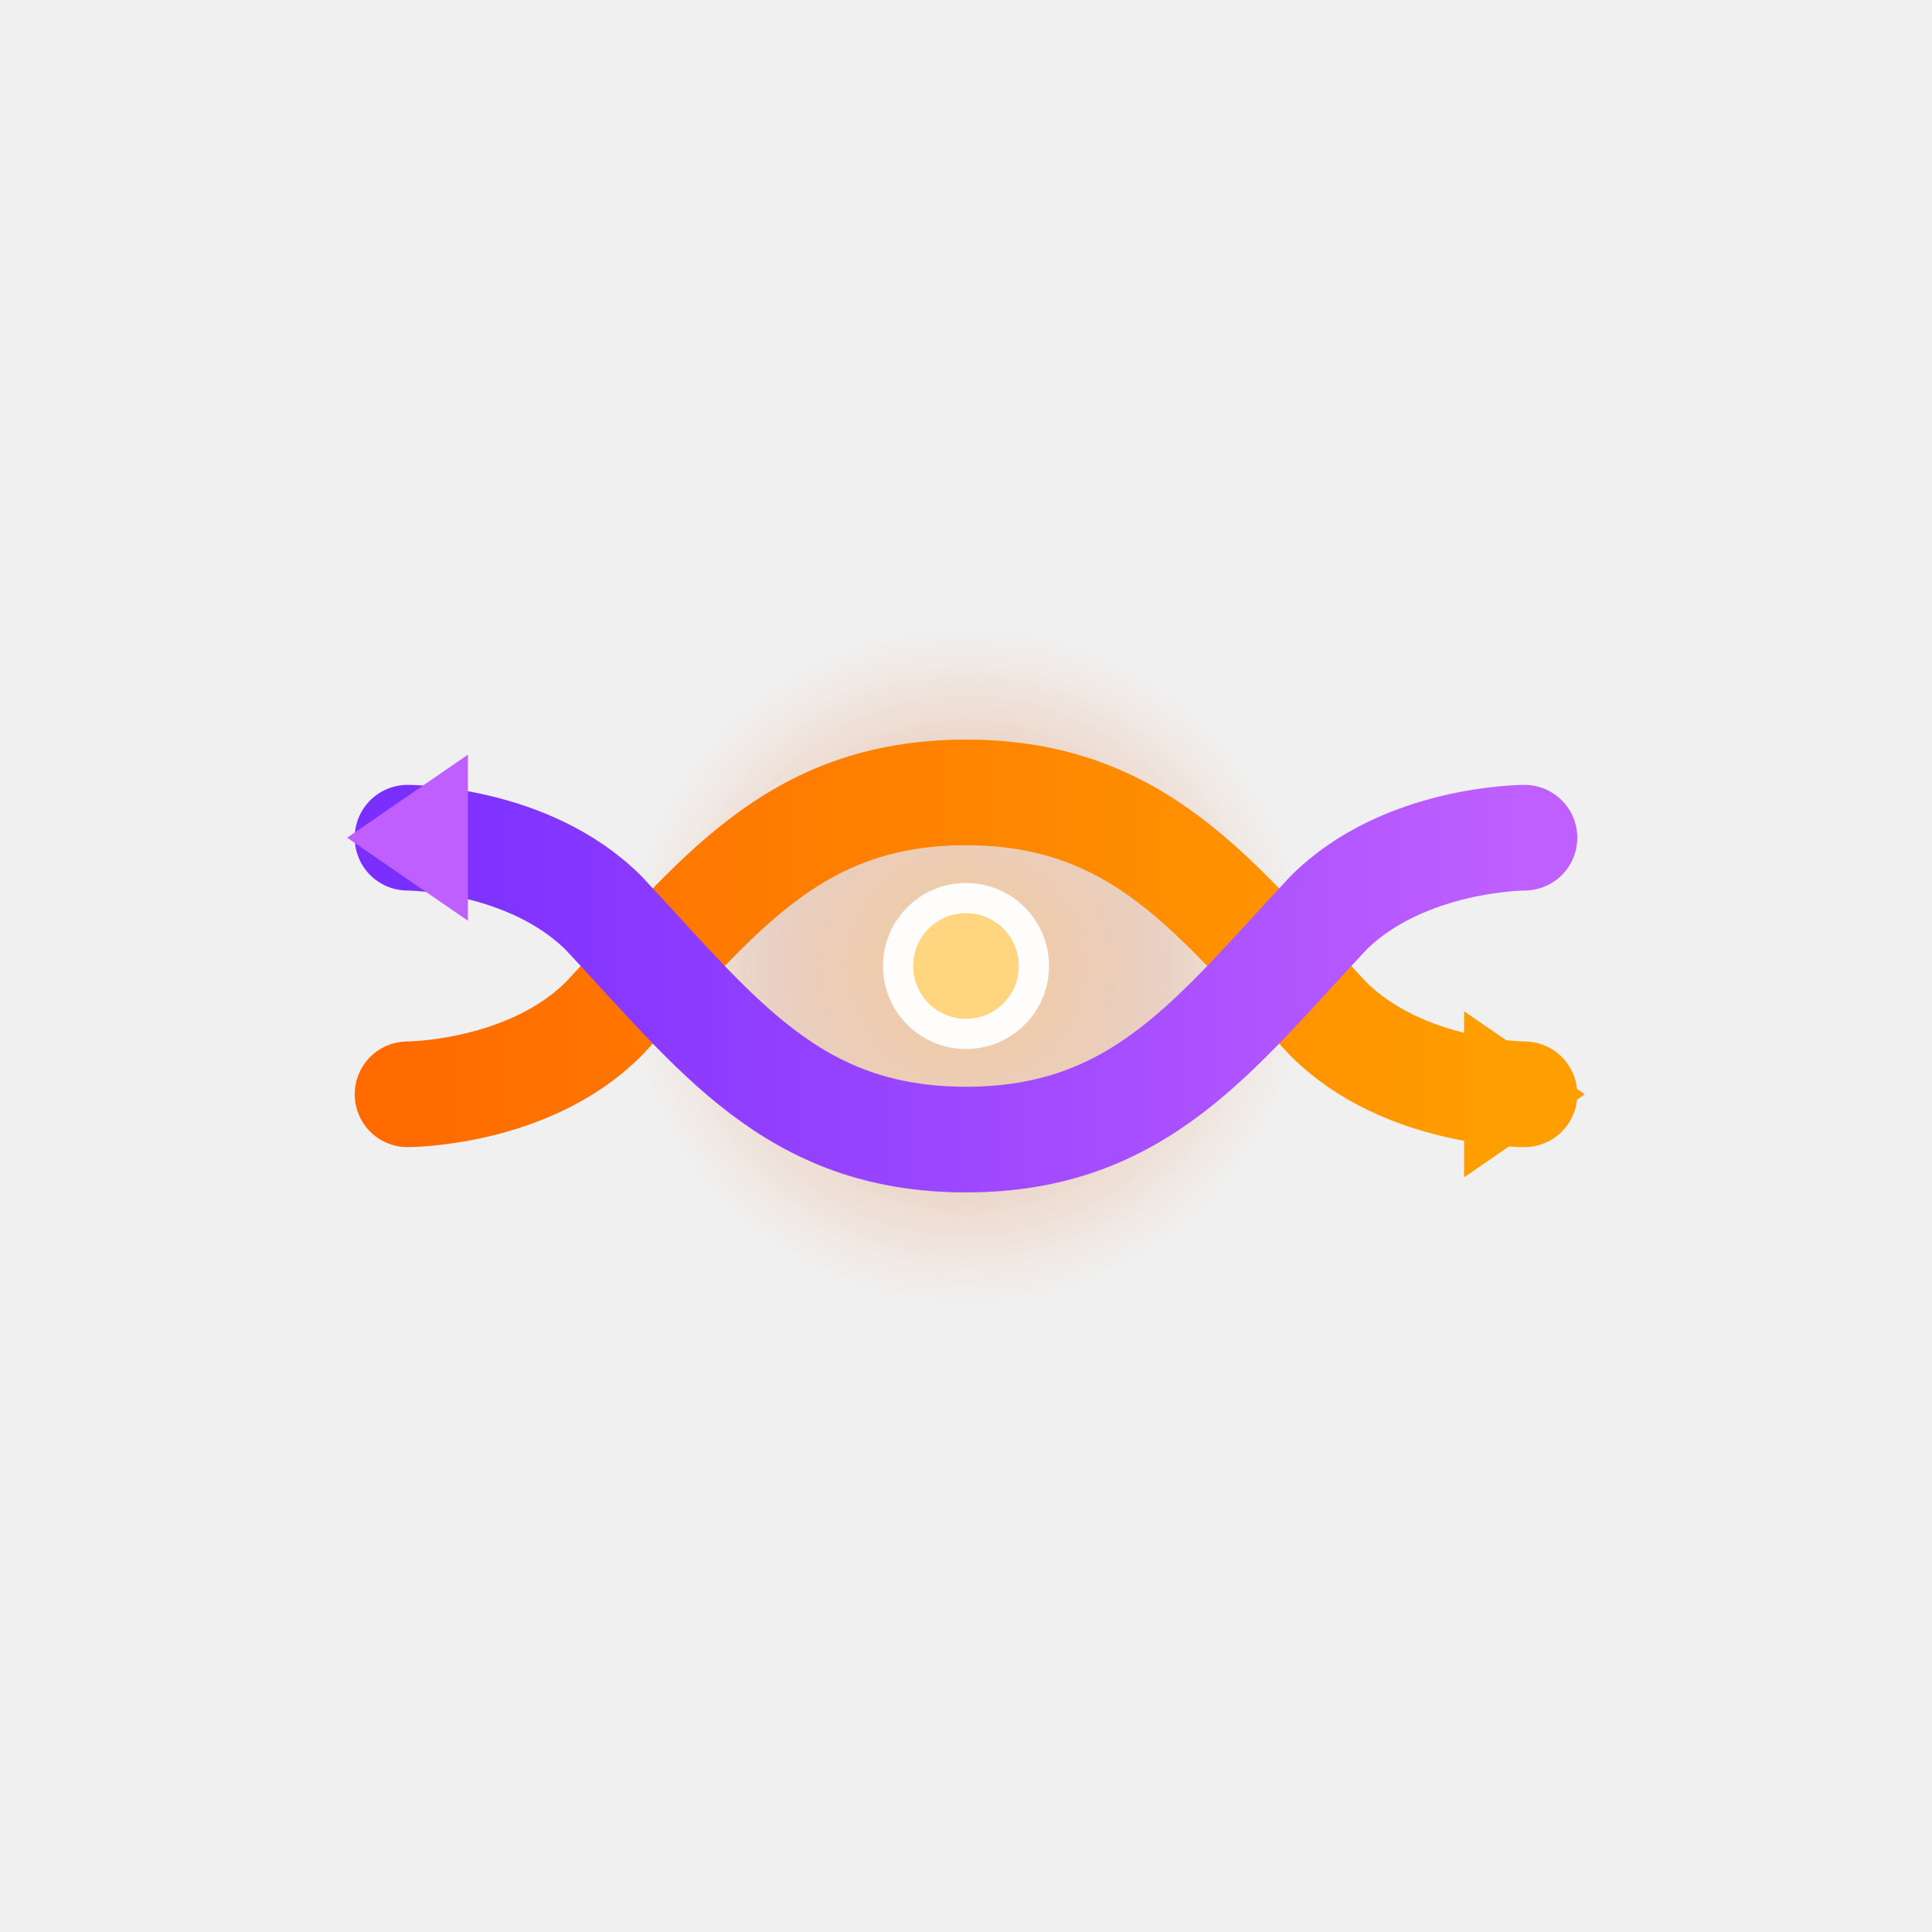
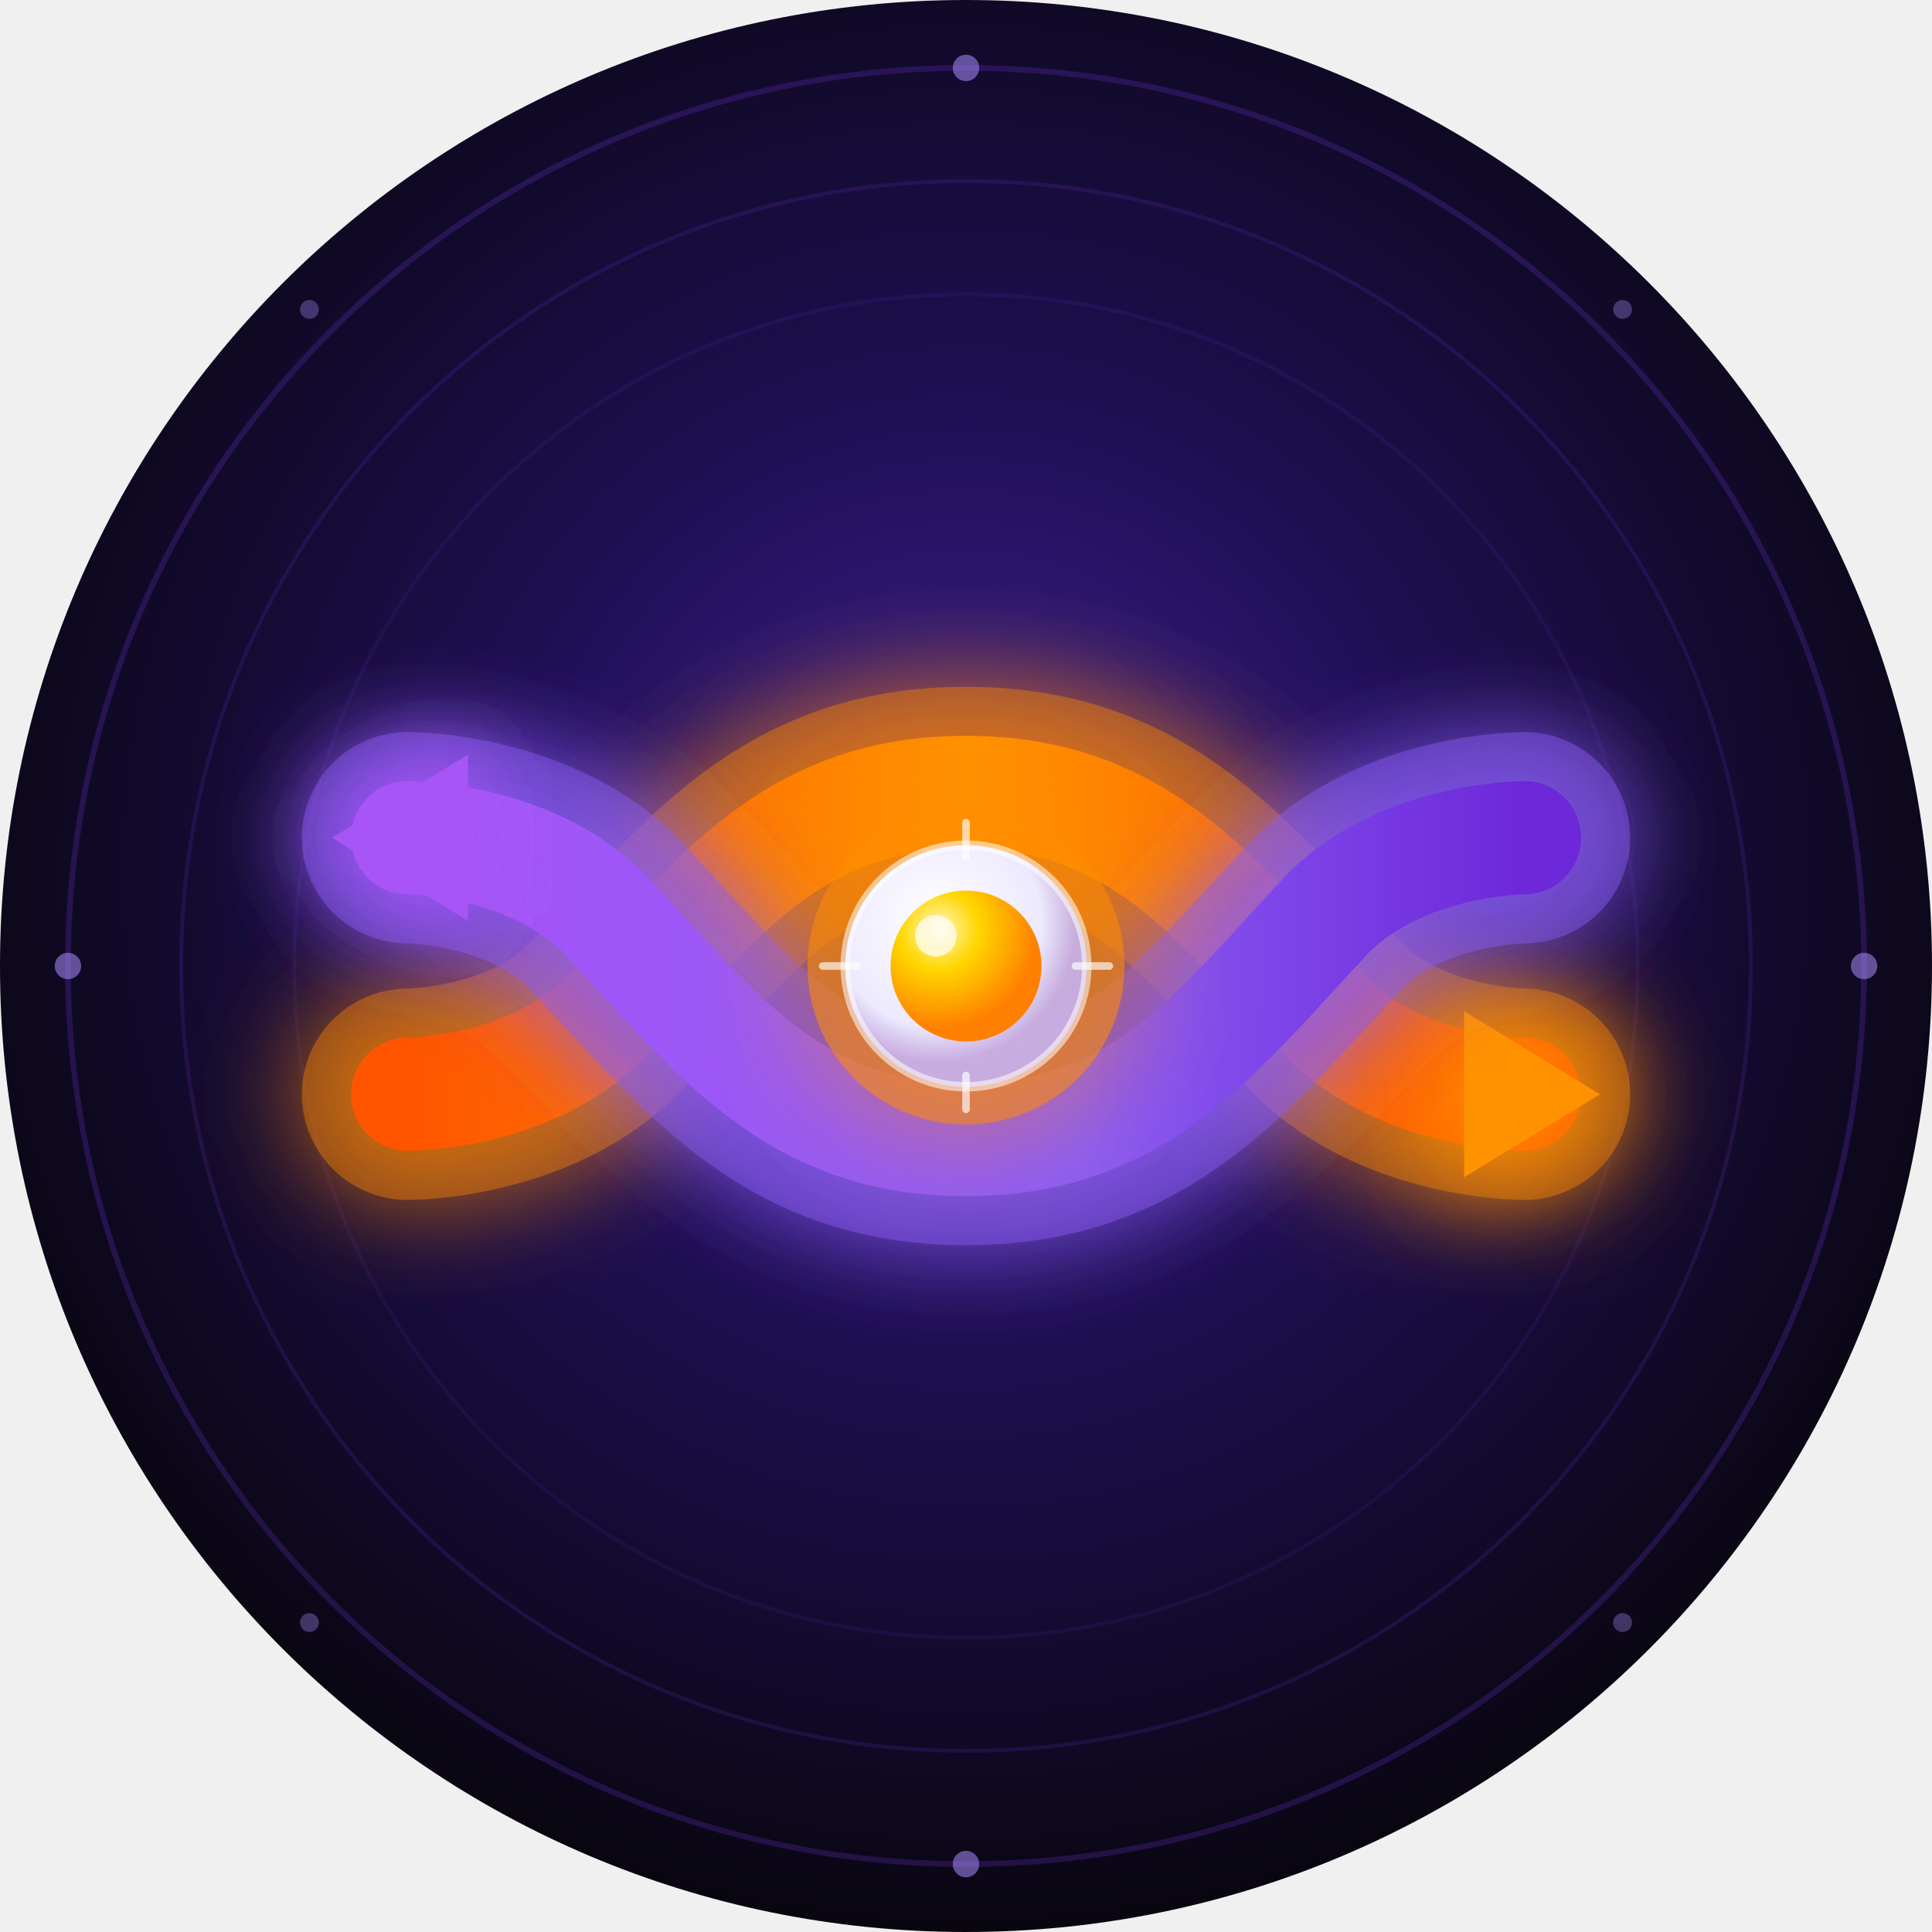
<svg xmlns="http://www.w3.org/2000/svg" viewBox="0 0 512 512">
  <defs>
-     <radialGradient id="bg" cx="256" cy="256" r="90" gradientUnits="userSpaceOnUse">
-       <stop offset="0" stop-color="#FF8C00" stop-opacity="0.35" />
-       <stop offset="0.6" stop-color="#CC4400" stop-opacity="0.18" />
-       <stop offset="1" stop-color="#FF6B00" stop-opacity="0" />
+     <filter id="glow-o" x="-70%" y="-70%" width="240%" height="240%">
+       <feGaussianBlur in="SourceGraphic" stdDeviation="14" result="blur" />
+       <feMerge>
+         <feMergeNode in="blur" />
+         <feMergeNode in="blur" />
+         <feMergeNode in="SourceGraphic" />
+       </feMerge>
+     </filter>
+     <filter id="glow-p" x="-70%" y="-70%" width="240%" height="240%">
+       <feGaussianBlur in="SourceGraphic" stdDeviation="12" result="blur" />
+       <feMerge>
+         <feMergeNode in="blur" />
+         <feMergeNode in="blur" />
+         <feMergeNode in="SourceGraphic" />
+       </feMerge>
+     </filter>
+     <filter id="glow-c" x="-120%" y="-120%" width="340%" height="340%">
+       <feGaussianBlur in="SourceGraphic" stdDeviation="16" result="blur" />
+       <feMerge>
+         <feMergeNode in="blur" />
+         <feMergeNode in="SourceGraphic" />
+       </feMerge>
+     </filter>
+     <radialGradient id="bg" cx="50%" cy="45%" r="55%">
+       <stop offset="0%" stop-color="#3D1F96" />
+       <stop offset="45%" stop-color="#1E0F52" />
+       <stop offset="100%" stop-color="#09060F" />
    </radialGradient>
    <linearGradient id="og" x1="108" y1="0" x2="404" y2="0" gradientUnits="userSpaceOnUse">
-       <stop offset="0" stop-color="#FF6B00" />
-       <stop offset="1" stop-color="#FF9E00" />
+       <stop offset="0%" stop-color="#FF5500" />
+       <stop offset="50%" stop-color="#FF9200" />
+       <stop offset="100%" stop-color="#FF5500" />
    </linearGradient>
    <linearGradient id="pg" x1="404" y1="0" x2="108" y2="0" gradientUnits="userSpaceOnUse">
-       <stop offset="0" stop-color="#BF5FFF" />
-       <stop offset="1" stop-color="#7B2FFF" />
+       <stop offset="0%" stop-color="#6D28D9" />
+       <stop offset="40%" stop-color="#8B5CF6" />
+       <stop offset="100%" stop-color="#A855F7" />
    </linearGradient>
+     <radialGradient id="orb-w" cx="38%" cy="32%" r="58%">
+       <stop offset="0%" stop-color="#ffffff" />
+       <stop offset="75%" stop-color="#EDE9FE" />
+       <stop offset="100%" stop-color="#C4B5FD" stop-opacity="0.85" />
+     </radialGradient>
+     <radialGradient id="orb-g" cx="32%" cy="26%" r="65%">
+       <stop offset="0%" stop-color="#FFF6C8" />
+       <stop offset="40%" stop-color="#FFD700" />
+       <stop offset="100%" stop-color="#FF8000" />
+     </radialGradient>
  </defs>
-   <circle cx="256" cy="256" r="90" fill="url(#bg)" />
-   <path d="M108,290 C108,290 140,290 160,270 C190,238 210,210 256,210 C302,210 322,238 352,270 C372,290 404,290 404,290" fill="none" stroke="url(#og)" stroke-width="28" stroke-linecap="round" stroke-linejoin="round" />
-   <polygon points="388,268 420,290 388,312" fill="#FF9E00" />
-   <path d="M404,222 C404,222 372,222 352,242 C322,274 302,302 256,302 C210,302 190,274 160,242 C140,222 108,222 108,222" fill="none" stroke="url(#pg)" stroke-width="28" stroke-linecap="round" stroke-linejoin="round" />
-   <polygon points="124,200 92,222 124,244" fill="#BF5FFF" />
-   <circle cx="256" cy="256" r="22" fill="white" fill-opacity="0.95" />
-   <circle cx="256" cy="256" r="14" fill="#FFD580" />
+   <circle cx="256" cy="256" r="256" fill="url(#bg)" />
+   <circle cx="256" cy="256" r="238" fill="none" stroke="#7C3AED" stroke-width="1.5" stroke-opacity="0.22" />
+   <circle cx="256" cy="256" r="208" fill="none" stroke="#7C3AED" stroke-width="1" stroke-opacity="0.15" />
+   <circle cx="256" cy="256" r="178" fill="none" stroke="#7C3AED" stroke-width="1" stroke-opacity="0.09" />
+   <circle cx="256" cy="18" r="3.5" fill="#A78BFA" fill-opacity="0.55" />
+   <circle cx="256" cy="494" r="3.5" fill="#A78BFA" fill-opacity="0.55" />
+   <circle cx="18" cy="256" r="3.5" fill="#A78BFA" fill-opacity="0.55" />
+   <circle cx="494" cy="256" r="3.5" fill="#A78BFA" fill-opacity="0.55" />
+   <circle cx="82" cy="82" r="2.5" fill="#A78BFA" fill-opacity="0.35" />
+   <circle cx="430" cy="82" r="2.5" fill="#A78BFA" fill-opacity="0.35" />
+   <circle cx="82" cy="430" r="2.5" fill="#A78BFA" fill-opacity="0.35" />
+   <circle cx="430" cy="430" r="2.5" fill="#A78BFA" fill-opacity="0.35" />
+   <path d="M108,290C108,290 140,290 160,270C190,238 210,210 256,210C302,210 322,238 352,270C372,290 404,290 404,290" fill="none" stroke="#FF8800" stroke-width="56" stroke-linecap="round" stroke-opacity="0.4" filter="url(#glow-o)" />
+   <path d="M108,290C108,290 140,290 160,270C190,238 210,210 256,210C302,210 322,238 352,270C372,290 404,290 404,290" fill="none" stroke="url(#og)" stroke-width="30" stroke-linecap="round" stroke-linejoin="round" />
+   <polygon points="388,268 424,290 388,312" fill="#FF9200" filter="url(#glow-o)" />
+   <path d="M404,222C404,222 372,222 352,242C322,274 302,302 256,302C210,302 190,274 160,242C140,222 108,222 108,222" fill="none" stroke="#8B5CF6" stroke-width="56" stroke-linecap="round" stroke-opacity="0.45" filter="url(#glow-p)" />
+   <path d="M404,222C404,222 372,222 352,242C322,274 302,302 256,302C210,302 190,274 160,242C140,222 108,222 108,222" fill="none" stroke="url(#pg)" stroke-width="30" stroke-linecap="round" stroke-linejoin="round" />
+   <polygon points="124,200 88,222 124,244" fill="#A855F7" filter="url(#glow-p)" />
+   <circle cx="256" cy="256" r="42" fill="#FF8C00" fill-opacity="0.55" filter="url(#glow-c)" />
+   <circle cx="256" cy="256" r="32" fill="url(#orb-w)" />
+   <circle cx="256" cy="256" r="32" fill="none" stroke="white" stroke-width="2.5" stroke-opacity="0.55" />
+   <circle cx="256" cy="256" r="20" fill="url(#orb-g)" />
+   <circle cx="248" cy="248" r="5.5" fill="white" fill-opacity="0.7" />
+   <line x1="256" y1="218" x2="256" y2="227" stroke="white" stroke-width="2" stroke-opacity="0.65" stroke-linecap="round" />
+   <line x1="256" y1="285" x2="256" y2="294" stroke="white" stroke-width="2" stroke-opacity="0.65" stroke-linecap="round" />
+   <line x1="218" y1="256" x2="227" y2="256" stroke="white" stroke-width="2" stroke-opacity="0.65" stroke-linecap="round" />
+   <line x1="285" y1="256" x2="294" y2="256" stroke="white" stroke-width="2" stroke-opacity="0.65" stroke-linecap="round" />
</svg>
